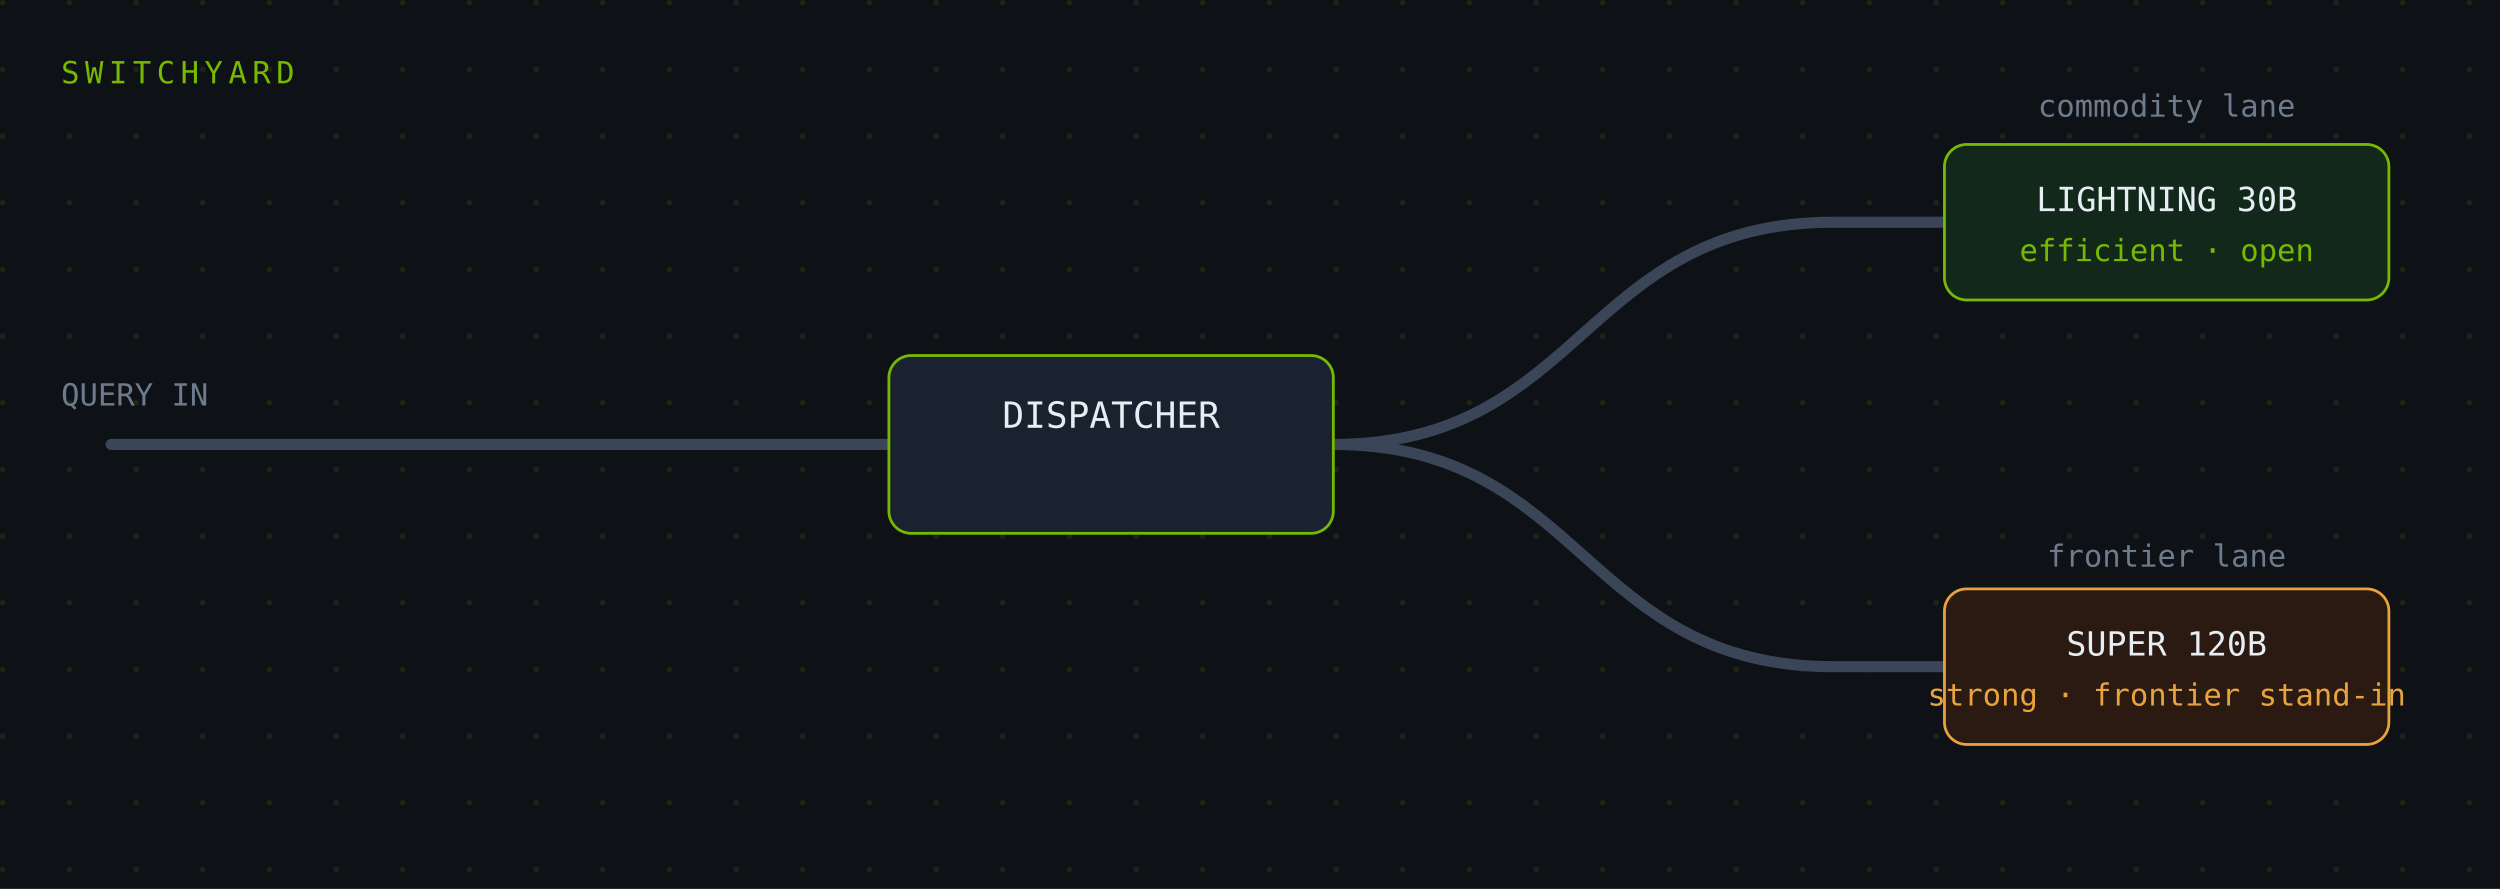
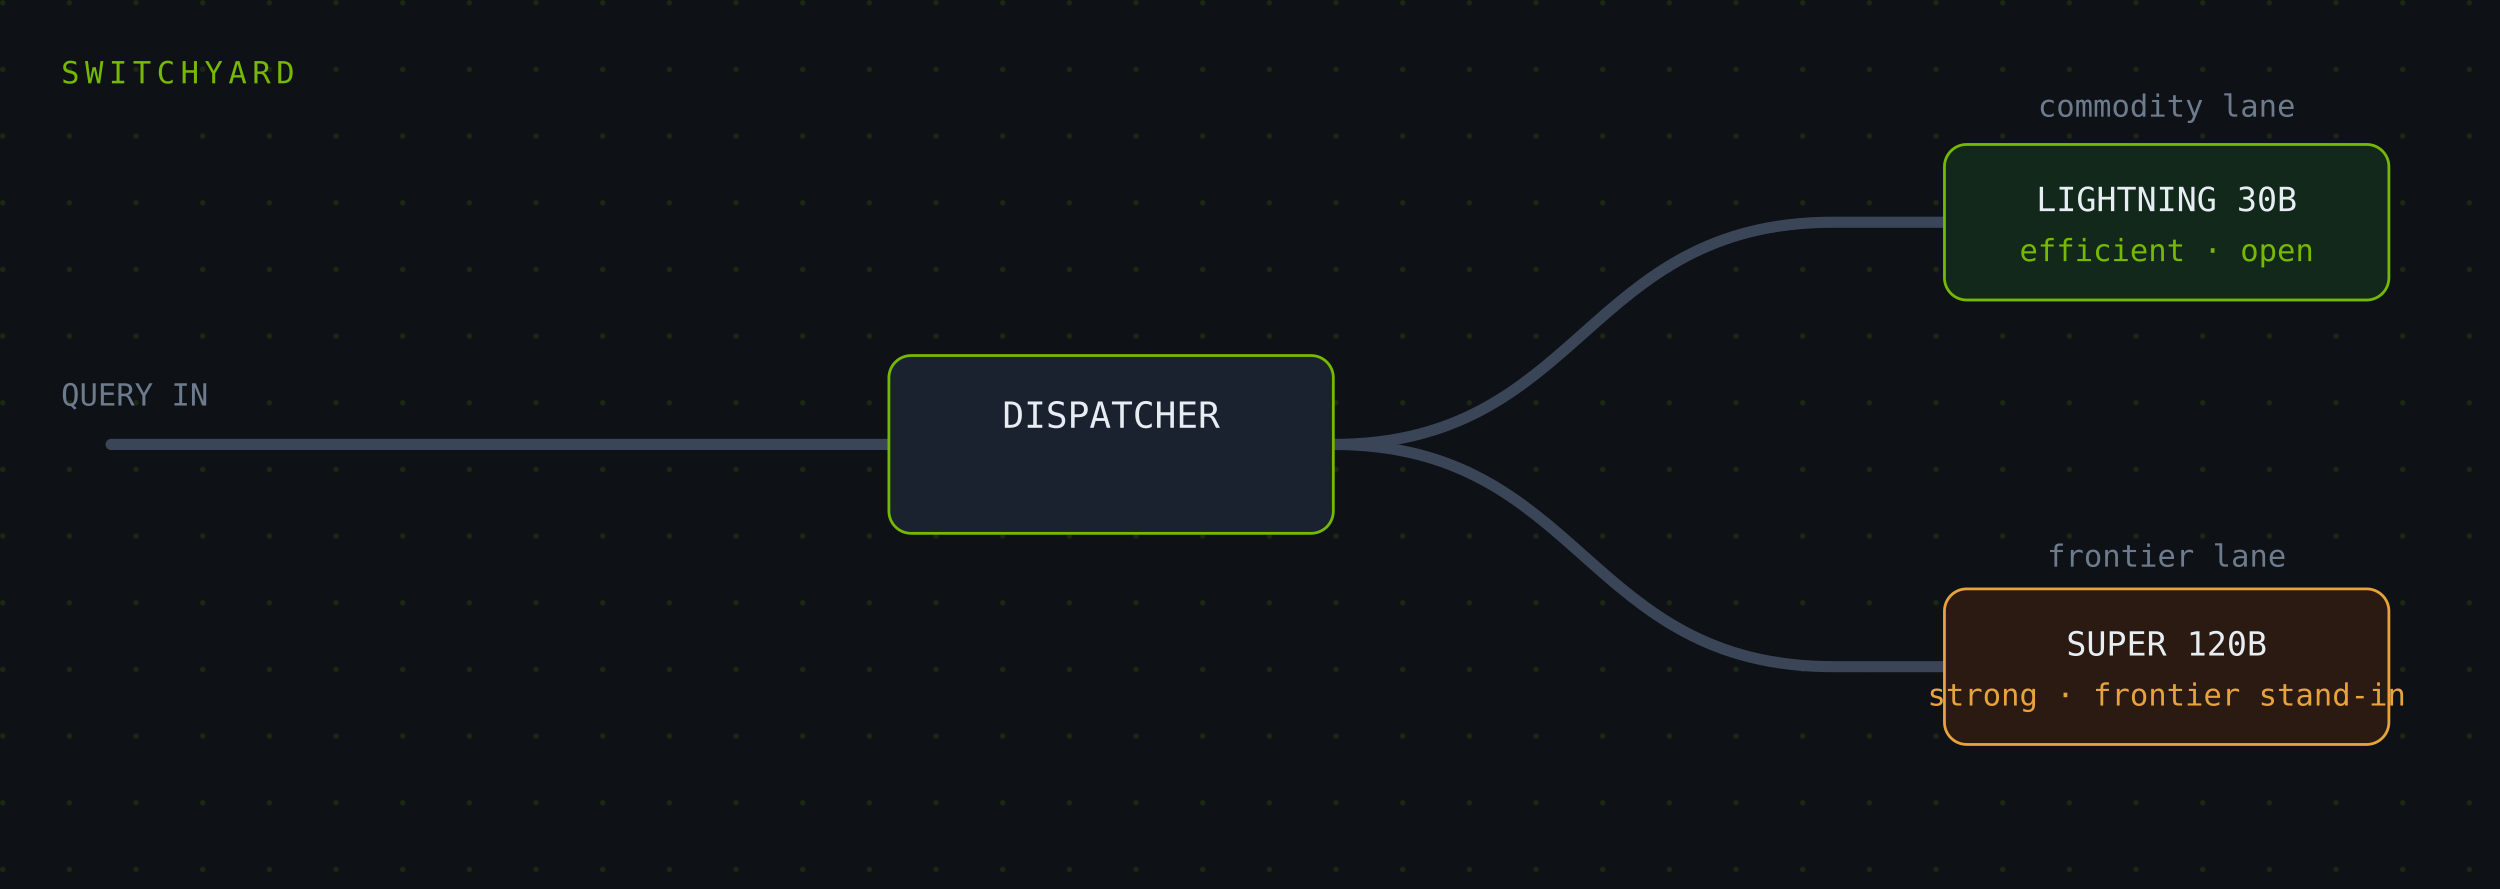
- <svg xmlns="http://www.w3.org/2000/svg" viewBox="0 0 900 320" font-family="ui-monospace, SFMono-Regular, Menlo, Consolas, monospace">
+ <svg xmlns="http://www.w3.org/2000/svg" id="yard-svg" viewBox="0 0 900 320" font-family="ui-monospace, SFMono-Regular, Menlo, Consolas, monospace">
  <style>
    .y-rail  { fill: none; stroke: #3a4657; stroke-width: 4; stroke-linecap: round;
               transition: stroke .25s ease-out; }
    .y-rail.y-hot-efficient { stroke: #76b900; }
    .y-rail.y-hot-capable   { stroke: #e8a33d; }
+     .y-rail.y-hot-local     { stroke: #4aa8c0; }   /* mirrored by --dx-local in client.css */
    .y-loco rect { transition: stroke-width .25s ease-out, fill .25s ease-out; }
    .y-loco.y-lit rect { stroke-width: 3; }
    #loco-efficient.y-lit rect { fill: #16351d; }
    #loco-capable.y-lit rect   { fill: #3a2113; }
+     #loco-gpu.y-lit rect       { fill: #16394a; }
    .y-eyebrow { fill: #76b900; font-size: 11px; letter-spacing: .18em; }
    .y-note    { fill: #6d7b8d; font-size: 11px; }
  </style>
-   <rect width="900" height="320" fill="#0e1116" />
+   <rect width="900" height="360" fill="#0e1116" />
  <pattern id="dots" width="24" height="24" patternUnits="userSpaceOnUse">
    <circle cx="1" cy="1" r="1" fill="#76b900" opacity=".13" />
  </pattern>
-   <rect width="900" height="320" fill="url(#dots)" />
+   <rect width="900" height="360" fill="url(#dots)" />
  <text class="y-eyebrow" x="22" y="30">SWITCHYARD</text>
  <text class="y-note" x="22" y="146">QUERY IN</text>
  <path id="rail-in" class="y-rail" d="M40 160 H320" />
  <path id="rail-efficient" class="y-rail" d="M480 160 C570 160 570 80 660 80 H700" />
  <path id="rail-capable" class="y-rail" d="M480 160 C570 160 570 240 660 240 H700" />
+   <g id="lane-gpu" style="display: none">
+     <path id="rail-gpu" class="y-rail" d="M480 160 C570 160 570 324 660 324 H700" />
+     <text class="y-note" x="780" y="288" text-anchor="middle">local lane</text>
+     <g id="loco-gpu" class="y-loco">
+       <rect x="700" y="296" width="160" height="56" rx="8" fill="#0f2430" stroke="#4aa8c0" />
+       <text x="780" y="320" fill="#e6edf3" text-anchor="middle" font-size="11">YOUR GPU · local NIM</text>
+       <text id="gpu-badge" x="780" y="338" fill="#4aa8c0" text-anchor="middle" font-size="11">util …</text>
+     </g>
+   </g>
  <g id="dispatcher">
    <rect x="320" y="128" width="160" height="64" rx="8" fill="#1a2230" stroke="#76b900" />
    <text x="400" y="154" fill="#e6edf3" text-anchor="middle" font-size="13">DISPATCHER</text>
    <text id="dispatcher-why" x="400" y="174" fill="#8b98a9" text-anchor="middle" font-size="11" />
  </g>
  <text class="y-note" x="780" y="42" text-anchor="middle">commodity lane</text>
  <g id="loco-efficient" class="y-loco">
    <rect x="700" y="52" width="160" height="56" rx="8" fill="#12281a" stroke="#76b900" />
    <text x="780" y="76" fill="#e6edf3" text-anchor="middle" font-size="12">LIGHTNING 30B</text>
    <text x="780" y="94" fill="#76b900" text-anchor="middle" font-size="11">efficient · open</text>
  </g>
  <text class="y-note" x="780" y="204" text-anchor="middle">frontier lane</text>
  <g id="loco-capable" class="y-loco">
    <rect x="700" y="212" width="160" height="56" rx="8" fill="#2b1a12" stroke="#e8a33d" />
    <text x="780" y="236" fill="#e6edf3" text-anchor="middle" font-size="12">SUPER 120B</text>
    <text x="780" y="254" fill="#e8a33d" text-anchor="middle" font-size="11">strong · frontier stand-in</text>
  </g>
  <g id="card" opacity="0" transform="translate(40 160)">
    <circle r="17" fill="#76b900" opacity=".16" />
    <circle r="9" fill="#76b900" />
  </g>
</svg>
